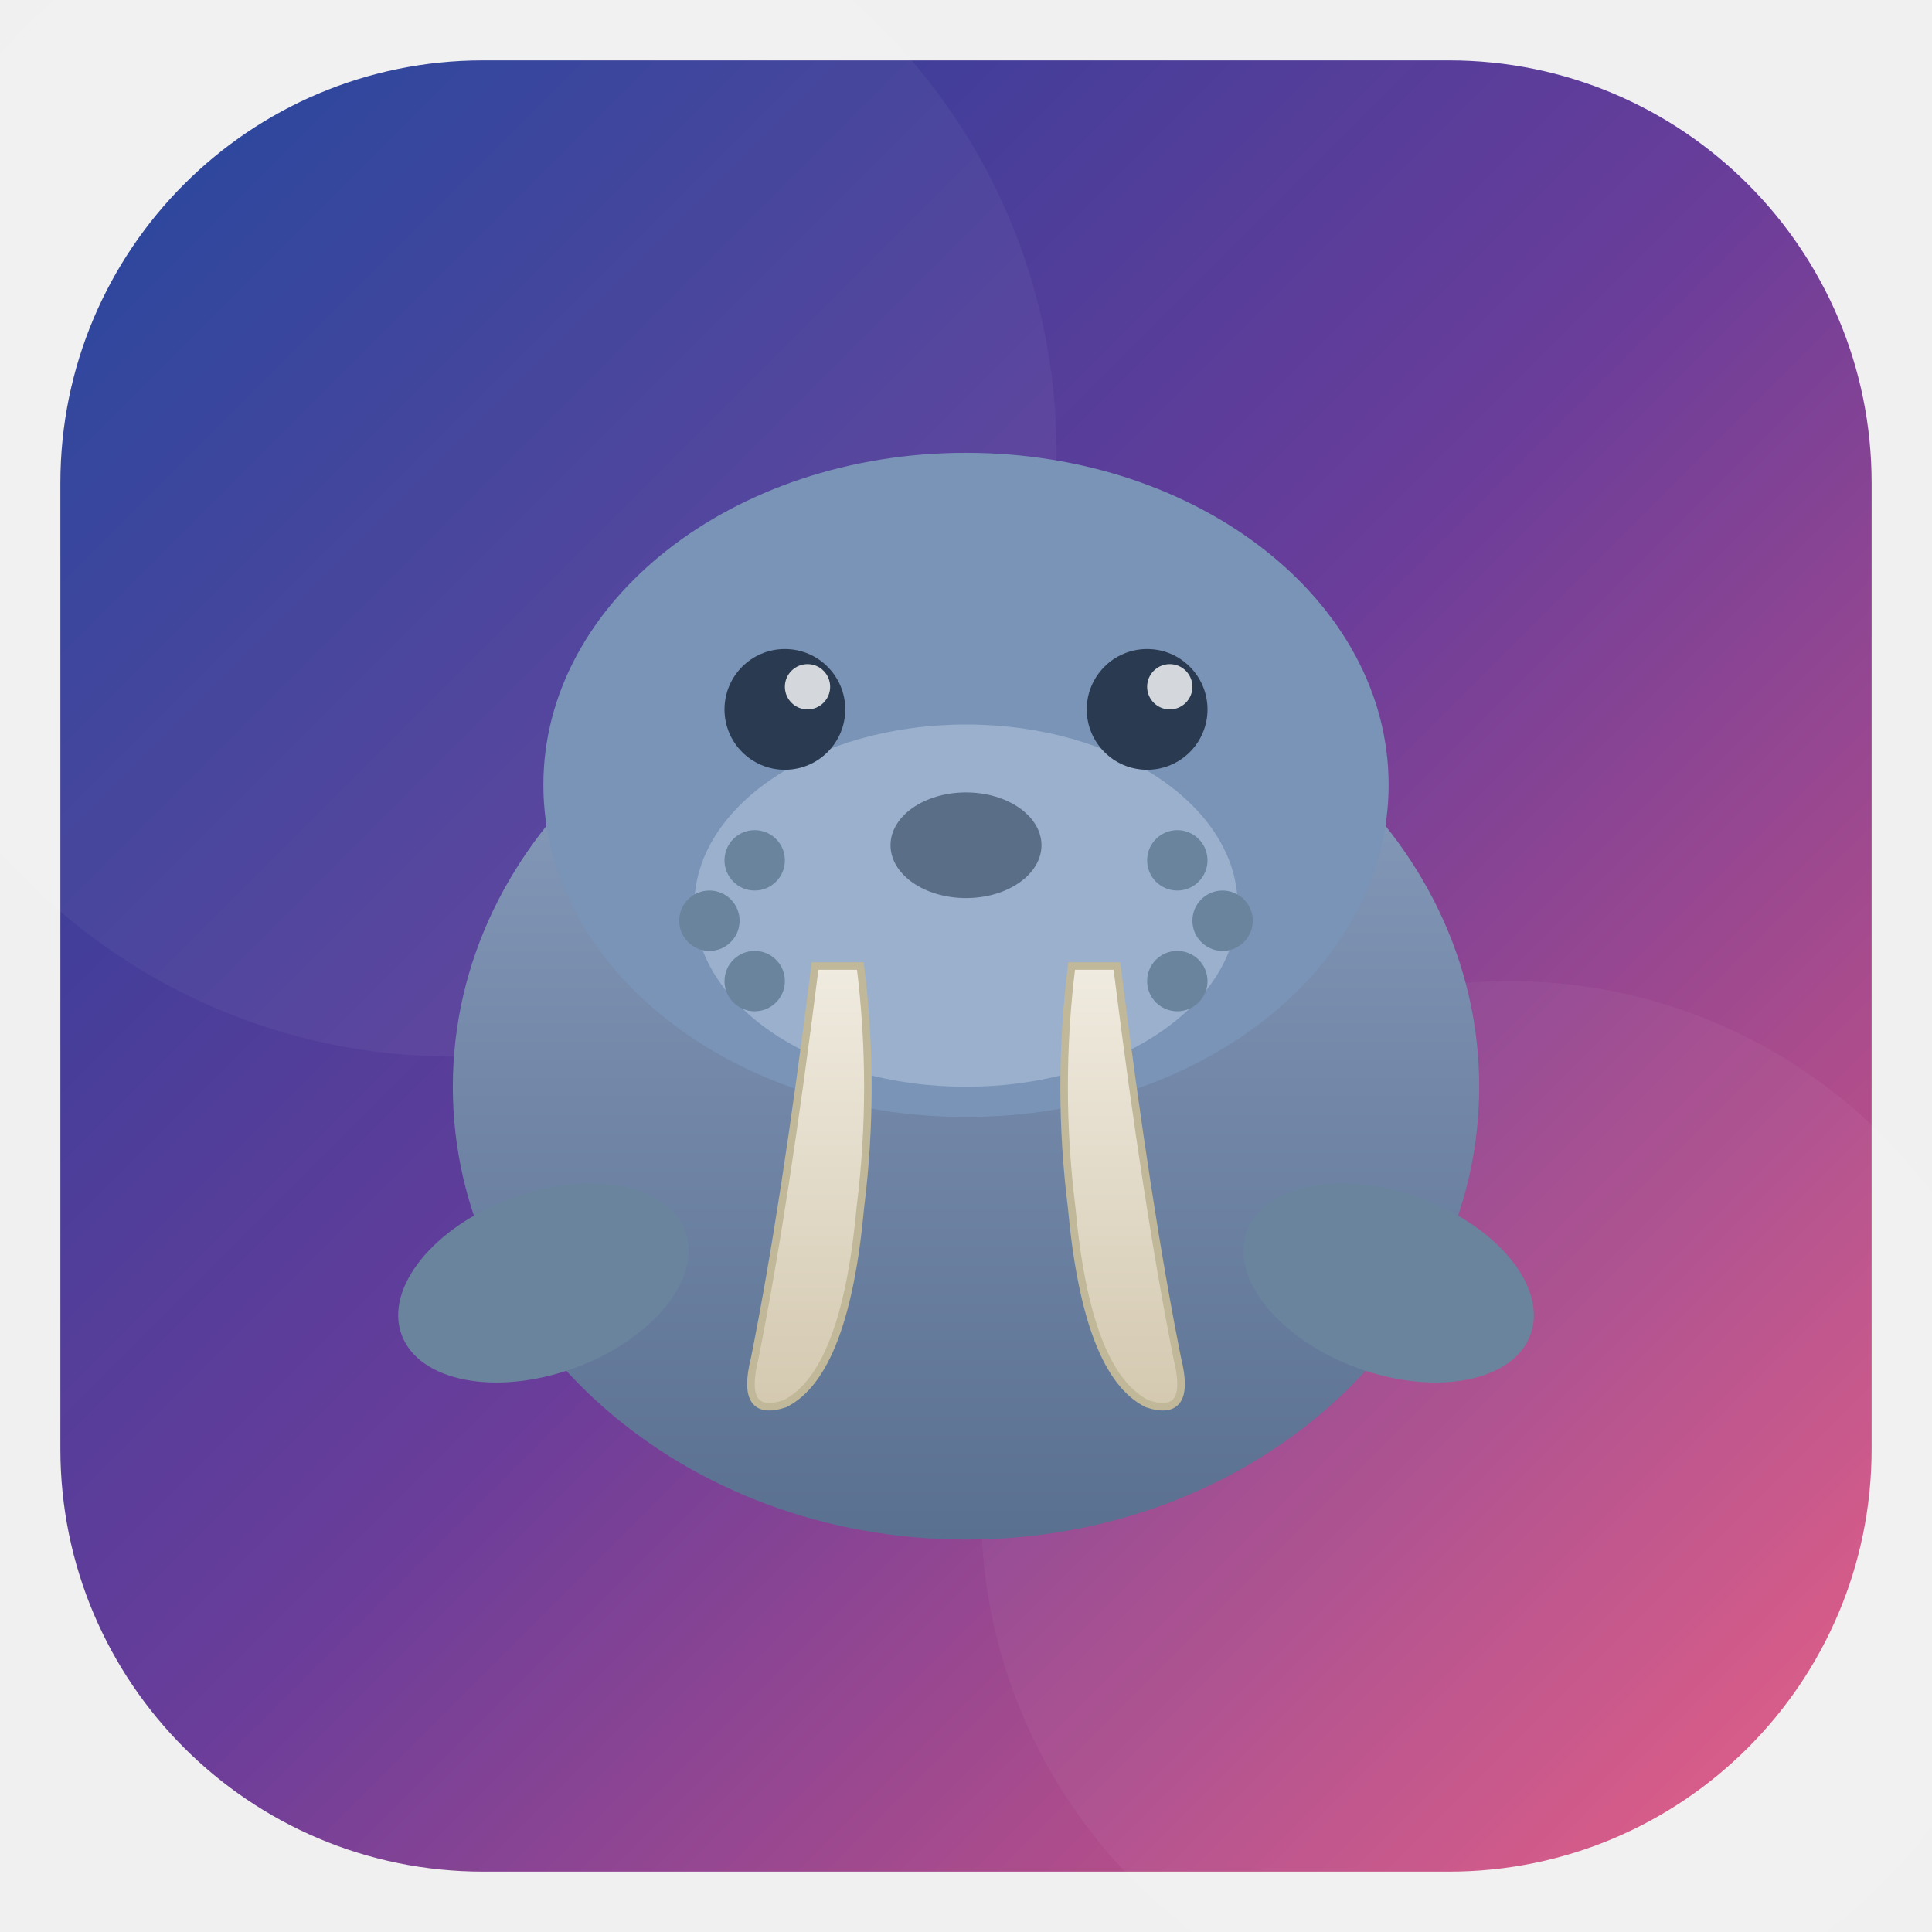
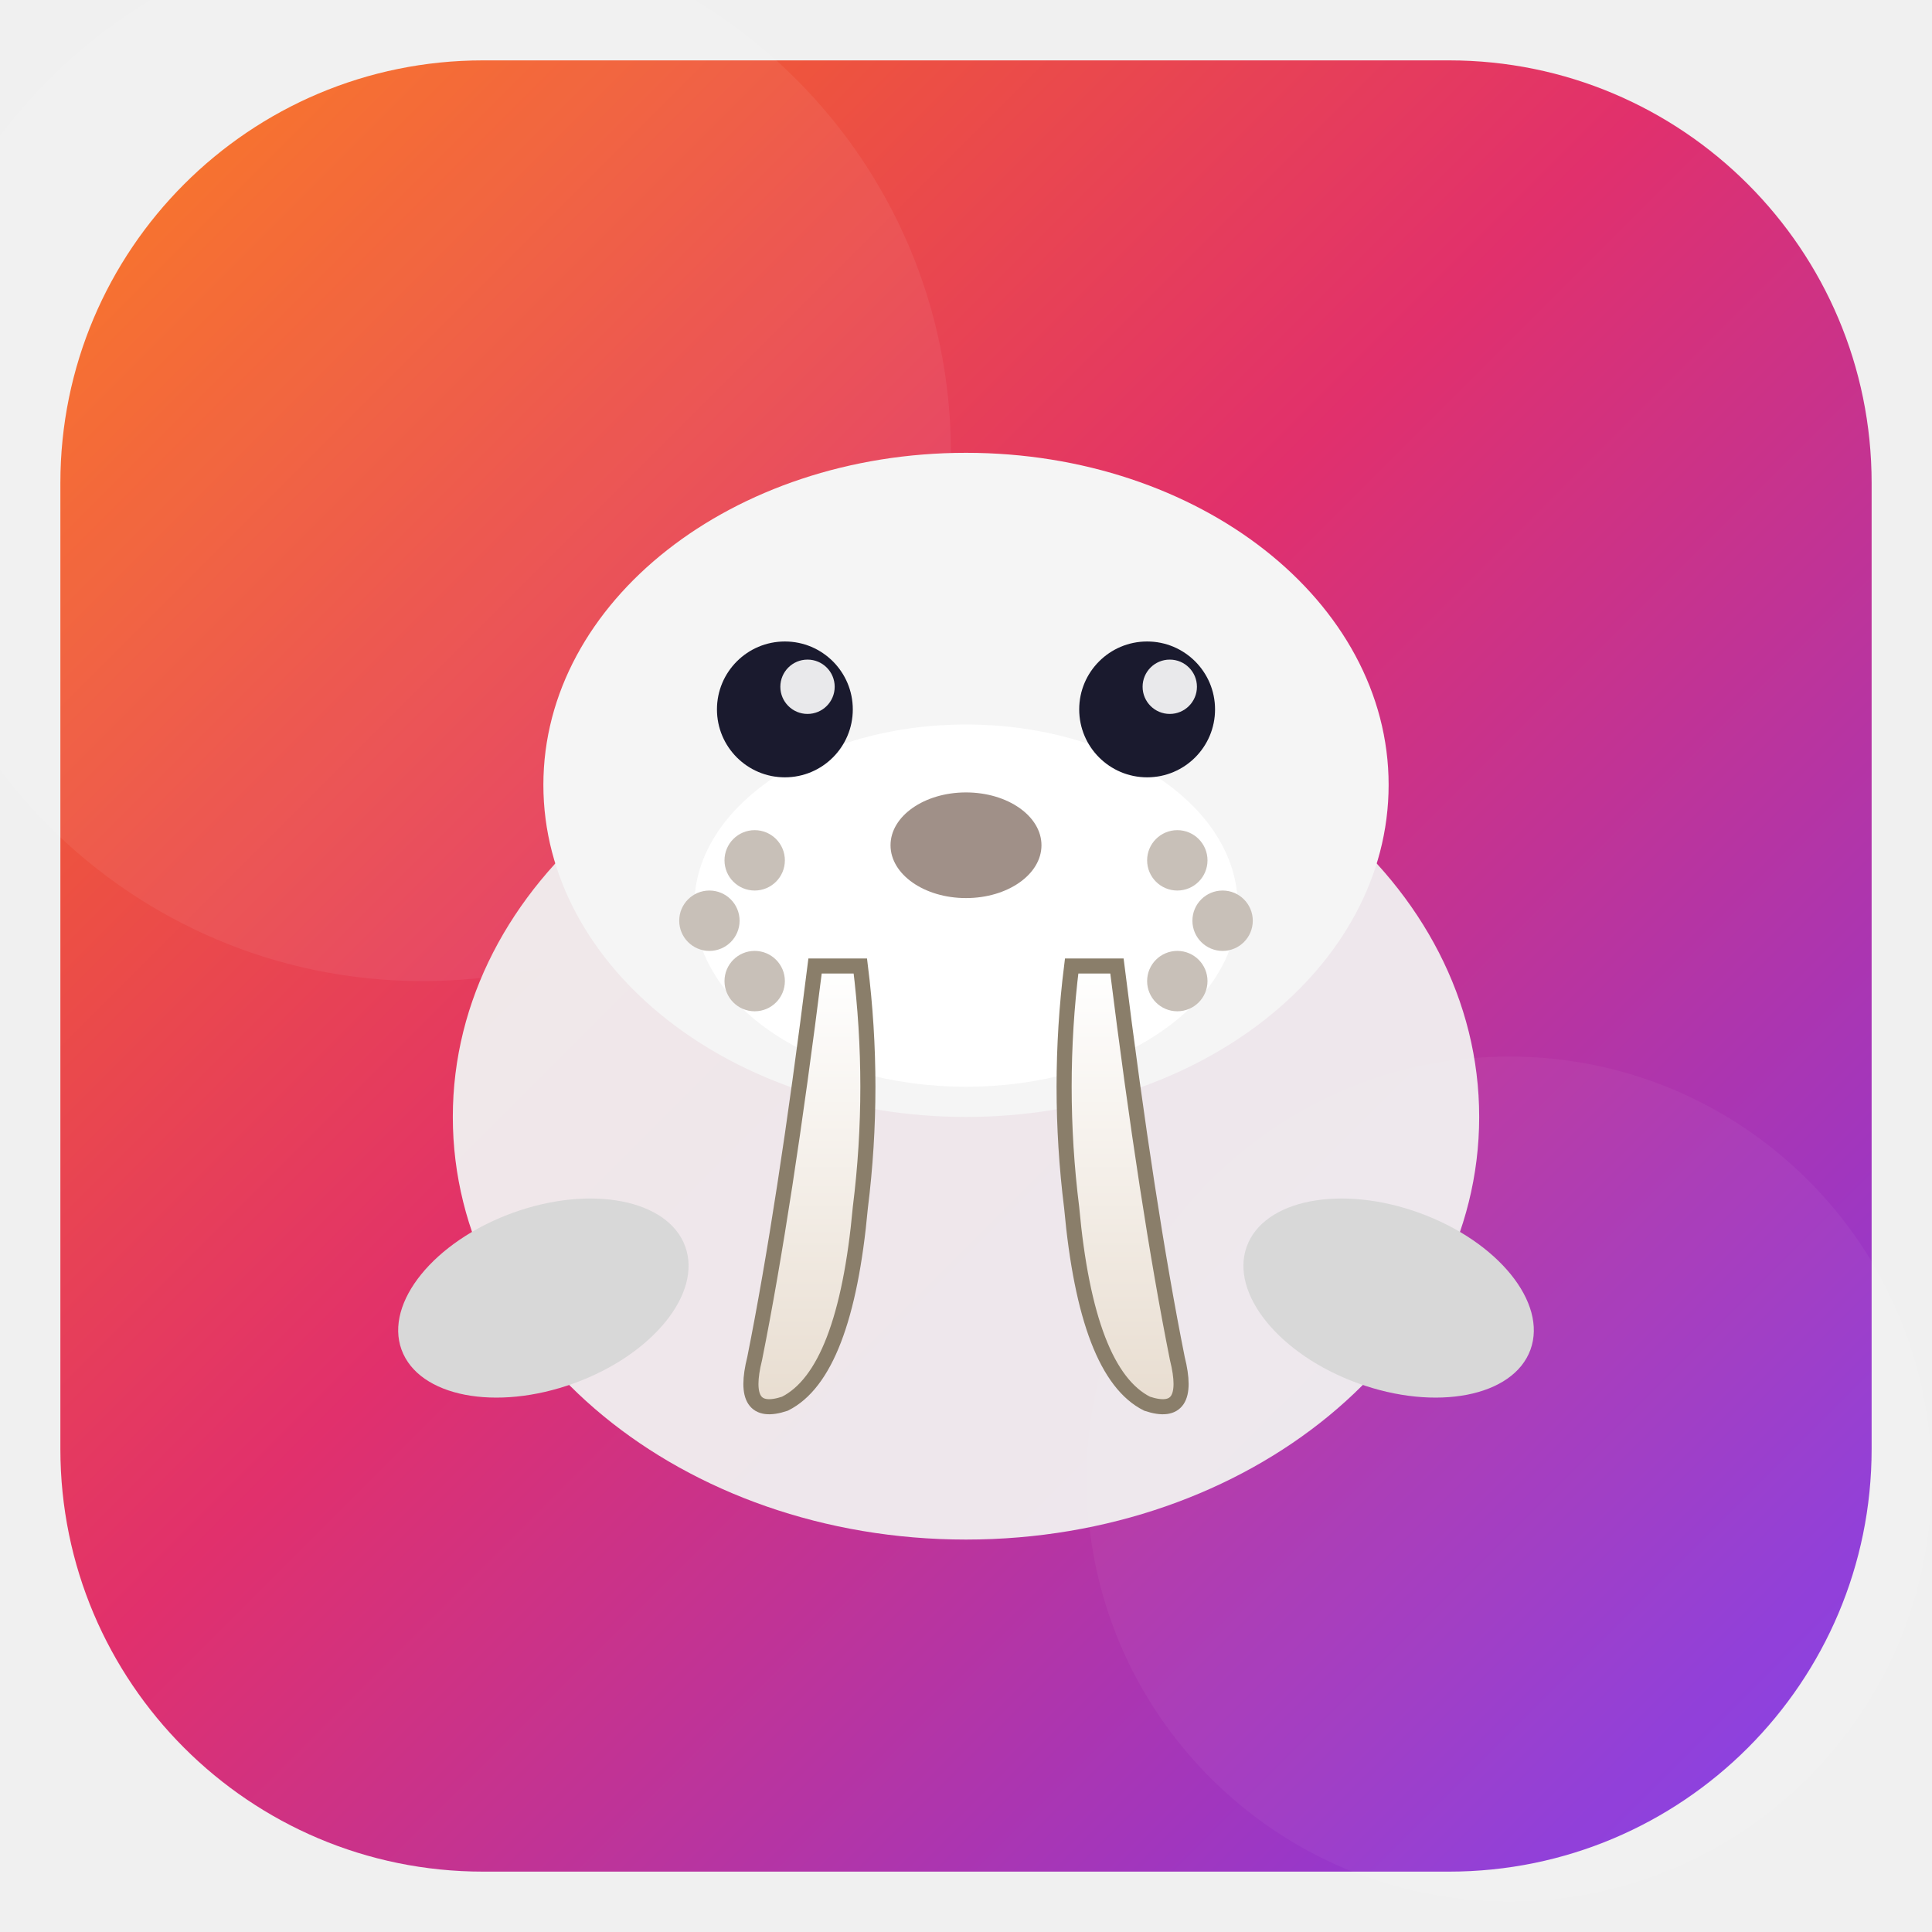
<svg xmlns="http://www.w3.org/2000/svg" width="128" height="128" viewBox="0 0 128 128">
  <defs>
    <linearGradient id="bgGrad" x1="0" y1="0" x2="1" y2="1">
-       <stop offset="0%" stop-color="#1c3f99" />
-       <stop offset="50%" stop-color="#6a3d9a" />
-       <stop offset="100%" stop-color="#e65980" />
+       <stop offset="0%" stop-color="#f97316" />
+       <stop offset="45%" stop-color="#e1306c" />
+       <stop offset="100%" stop-color="#7c3aed" />
    </linearGradient>
    <linearGradient id="tuskGrad" x1="0" y1="0" x2="0" y2="1">
-       <stop offset="0%" stop-color="#f0ebe0" />
-       <stop offset="100%" stop-color="#d4c9b0" />
-     </linearGradient>
-     <linearGradient id="bodyGrad" x1="0.5" y1="0" x2="0.5" y2="1">
-       <stop offset="0%" stop-color="#8ca0c0" />
-       <stop offset="100%" stop-color="#5a7090" />
+       <stop offset="0%" stop-color="#ffffff" />
+       <stop offset="100%" stop-color="#e8ddd0" />
    </linearGradient>
  </defs>
  <rect x="4" y="4" width="120" height="120" rx="28" ry="28" fill="url(#bgGrad)" />
-   <circle cx="30" cy="30" r="40" fill="#ffffff" opacity="0.04" />
-   <circle cx="100" cy="100" r="35" fill="#ffffff" opacity="0.04" />
-   <ellipse cx="64" cy="72" rx="34" ry="30" fill="url(#bodyGrad)" />
-   <ellipse cx="64" cy="52" rx="28" ry="22" fill="#7a94b8" />
-   <ellipse cx="64" cy="60" rx="18" ry="12" fill="#9ab0cc" />
-   <circle cx="50" cy="57" r="2" fill="#6a849e" />
-   <circle cx="47" cy="61" r="2" fill="#6a849e" />
-   <circle cx="50" cy="65" r="2" fill="#6a849e" />
-   <circle cx="78" cy="57" r="2" fill="#6a849e" />
-   <circle cx="81" cy="61" r="2" fill="#6a849e" />
-   <circle cx="78" cy="65" r="2" fill="#6a849e" />
-   <ellipse cx="64" cy="56" rx="5" ry="3.5" fill="#5a6e88" />
-   <circle cx="52" cy="47" r="4" fill="#2a3a50" />
-   <circle cx="76" cy="47" r="4" fill="#2a3a50" />
-   <circle cx="53.5" cy="45.5" r="1.5" fill="#ffffff" opacity="0.8" />
-   <circle cx="77.5" cy="45.5" r="1.5" fill="#ffffff" opacity="0.8" />
-   <path d="M 54 64 Q 52 80, 50 90 Q 49 94, 52 93 Q 56 91, 57 80 Q 58 72, 57 64 Z" fill="url(#tuskGrad)" stroke="#c0b898" stroke-width="0.5" />
-   <path d="M 74 64 Q 76 80, 78 90 Q 79 94, 76 93 Q 72 91, 71 80 Q 70 72, 71 64 Z" fill="url(#tuskGrad)" stroke="#c0b898" stroke-width="0.5" />
-   <ellipse cx="36" cy="85" rx="10" ry="6" fill="#6a849e" transform="rotate(-20 36 85)" />
-   <ellipse cx="92" cy="85" rx="10" ry="6" fill="#6a849e" transform="rotate(20 92 85)" />
+   <circle cx="28" cy="30" r="35" fill="#ffffff" opacity="0.06" />
+   <circle cx="100" cy="98" r="28" fill="#ffffff" opacity="0.04" />
+   <ellipse cx="64" cy="74" rx="34" ry="28" fill="#f0f0f0" opacity="0.95" />
+   <ellipse cx="64" cy="52" rx="28" ry="22" fill="#f5f5f5" />
+   <ellipse cx="64" cy="60" rx="18" ry="12" fill="#ffffff" />
+   <circle cx="50" cy="57" r="2" fill="#c8c0b8" />
+   <circle cx="47" cy="61" r="2" fill="#c8c0b8" />
+   <circle cx="50" cy="65" r="2" fill="#c8c0b8" />
+   <circle cx="78" cy="57" r="2" fill="#c8c0b8" />
+   <circle cx="81" cy="61" r="2" fill="#c8c0b8" />
+   <circle cx="78" cy="65" r="2" fill="#c8c0b8" />
+   <ellipse cx="64" cy="56" rx="5" ry="3.5" fill="#a09088" />
+   <circle cx="52" cy="47" r="4.5" fill="#1a1a2e" />
+   <circle cx="76" cy="47" r="4.5" fill="#1a1a2e" />
+   <circle cx="53.5" cy="45.5" r="1.8" fill="#ffffff" opacity="0.9" />
+   <circle cx="77.5" cy="45.5" r="1.8" fill="#ffffff" opacity="0.9" />
+   <path d="M 54 64 Q 52 80, 50 90 Q 49 94, 52 93 Q 56 91, 57 80 Q 58 72, 57 64 Z" fill="url(#tuskGrad)" stroke="#8a7e6a" stroke-width="1" />
+   <path d="M 74 64 Q 76 80, 78 90 Q 79 94, 76 93 Q 72 91, 71 80 Q 70 72, 71 64 Z" fill="url(#tuskGrad)" stroke="#8a7e6a" stroke-width="1" />
+   <ellipse cx="36" cy="86" rx="10" ry="6" fill="#d8d8d8" transform="rotate(-20 36 86)" />
+   <ellipse cx="92" cy="86" rx="10" ry="6" fill="#d8d8d8" transform="rotate(20 92 86)" />
</svg>
